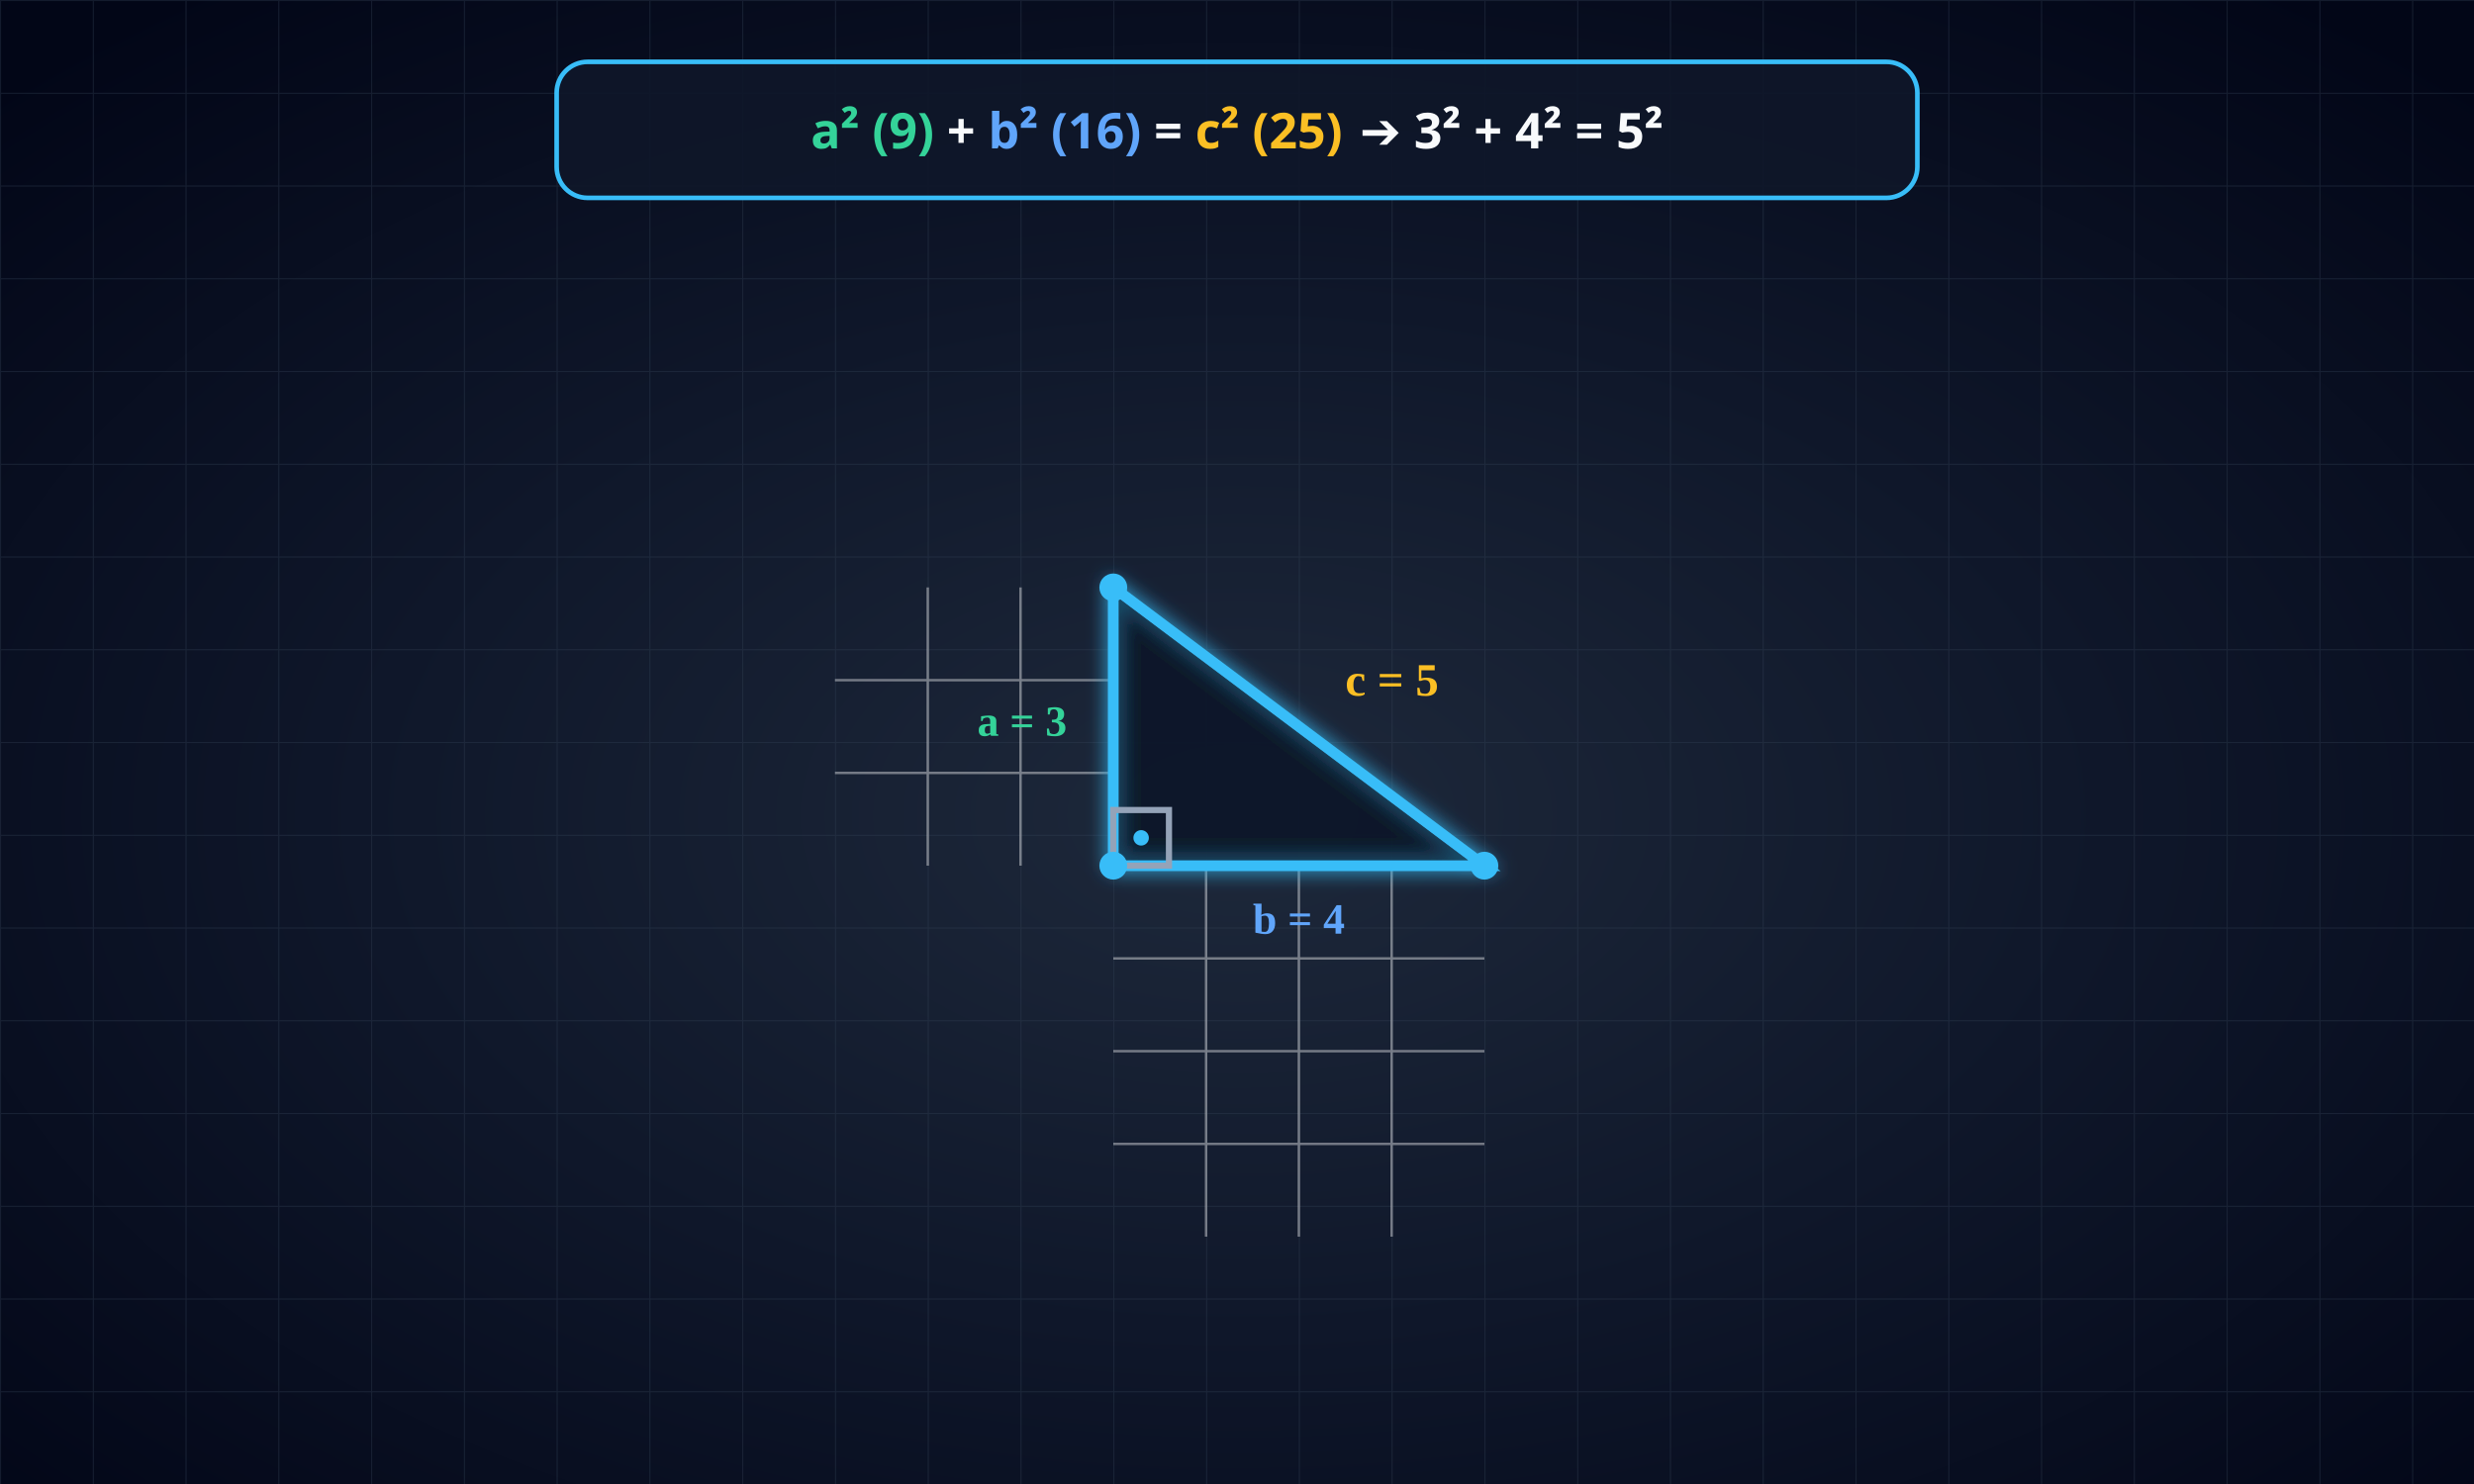
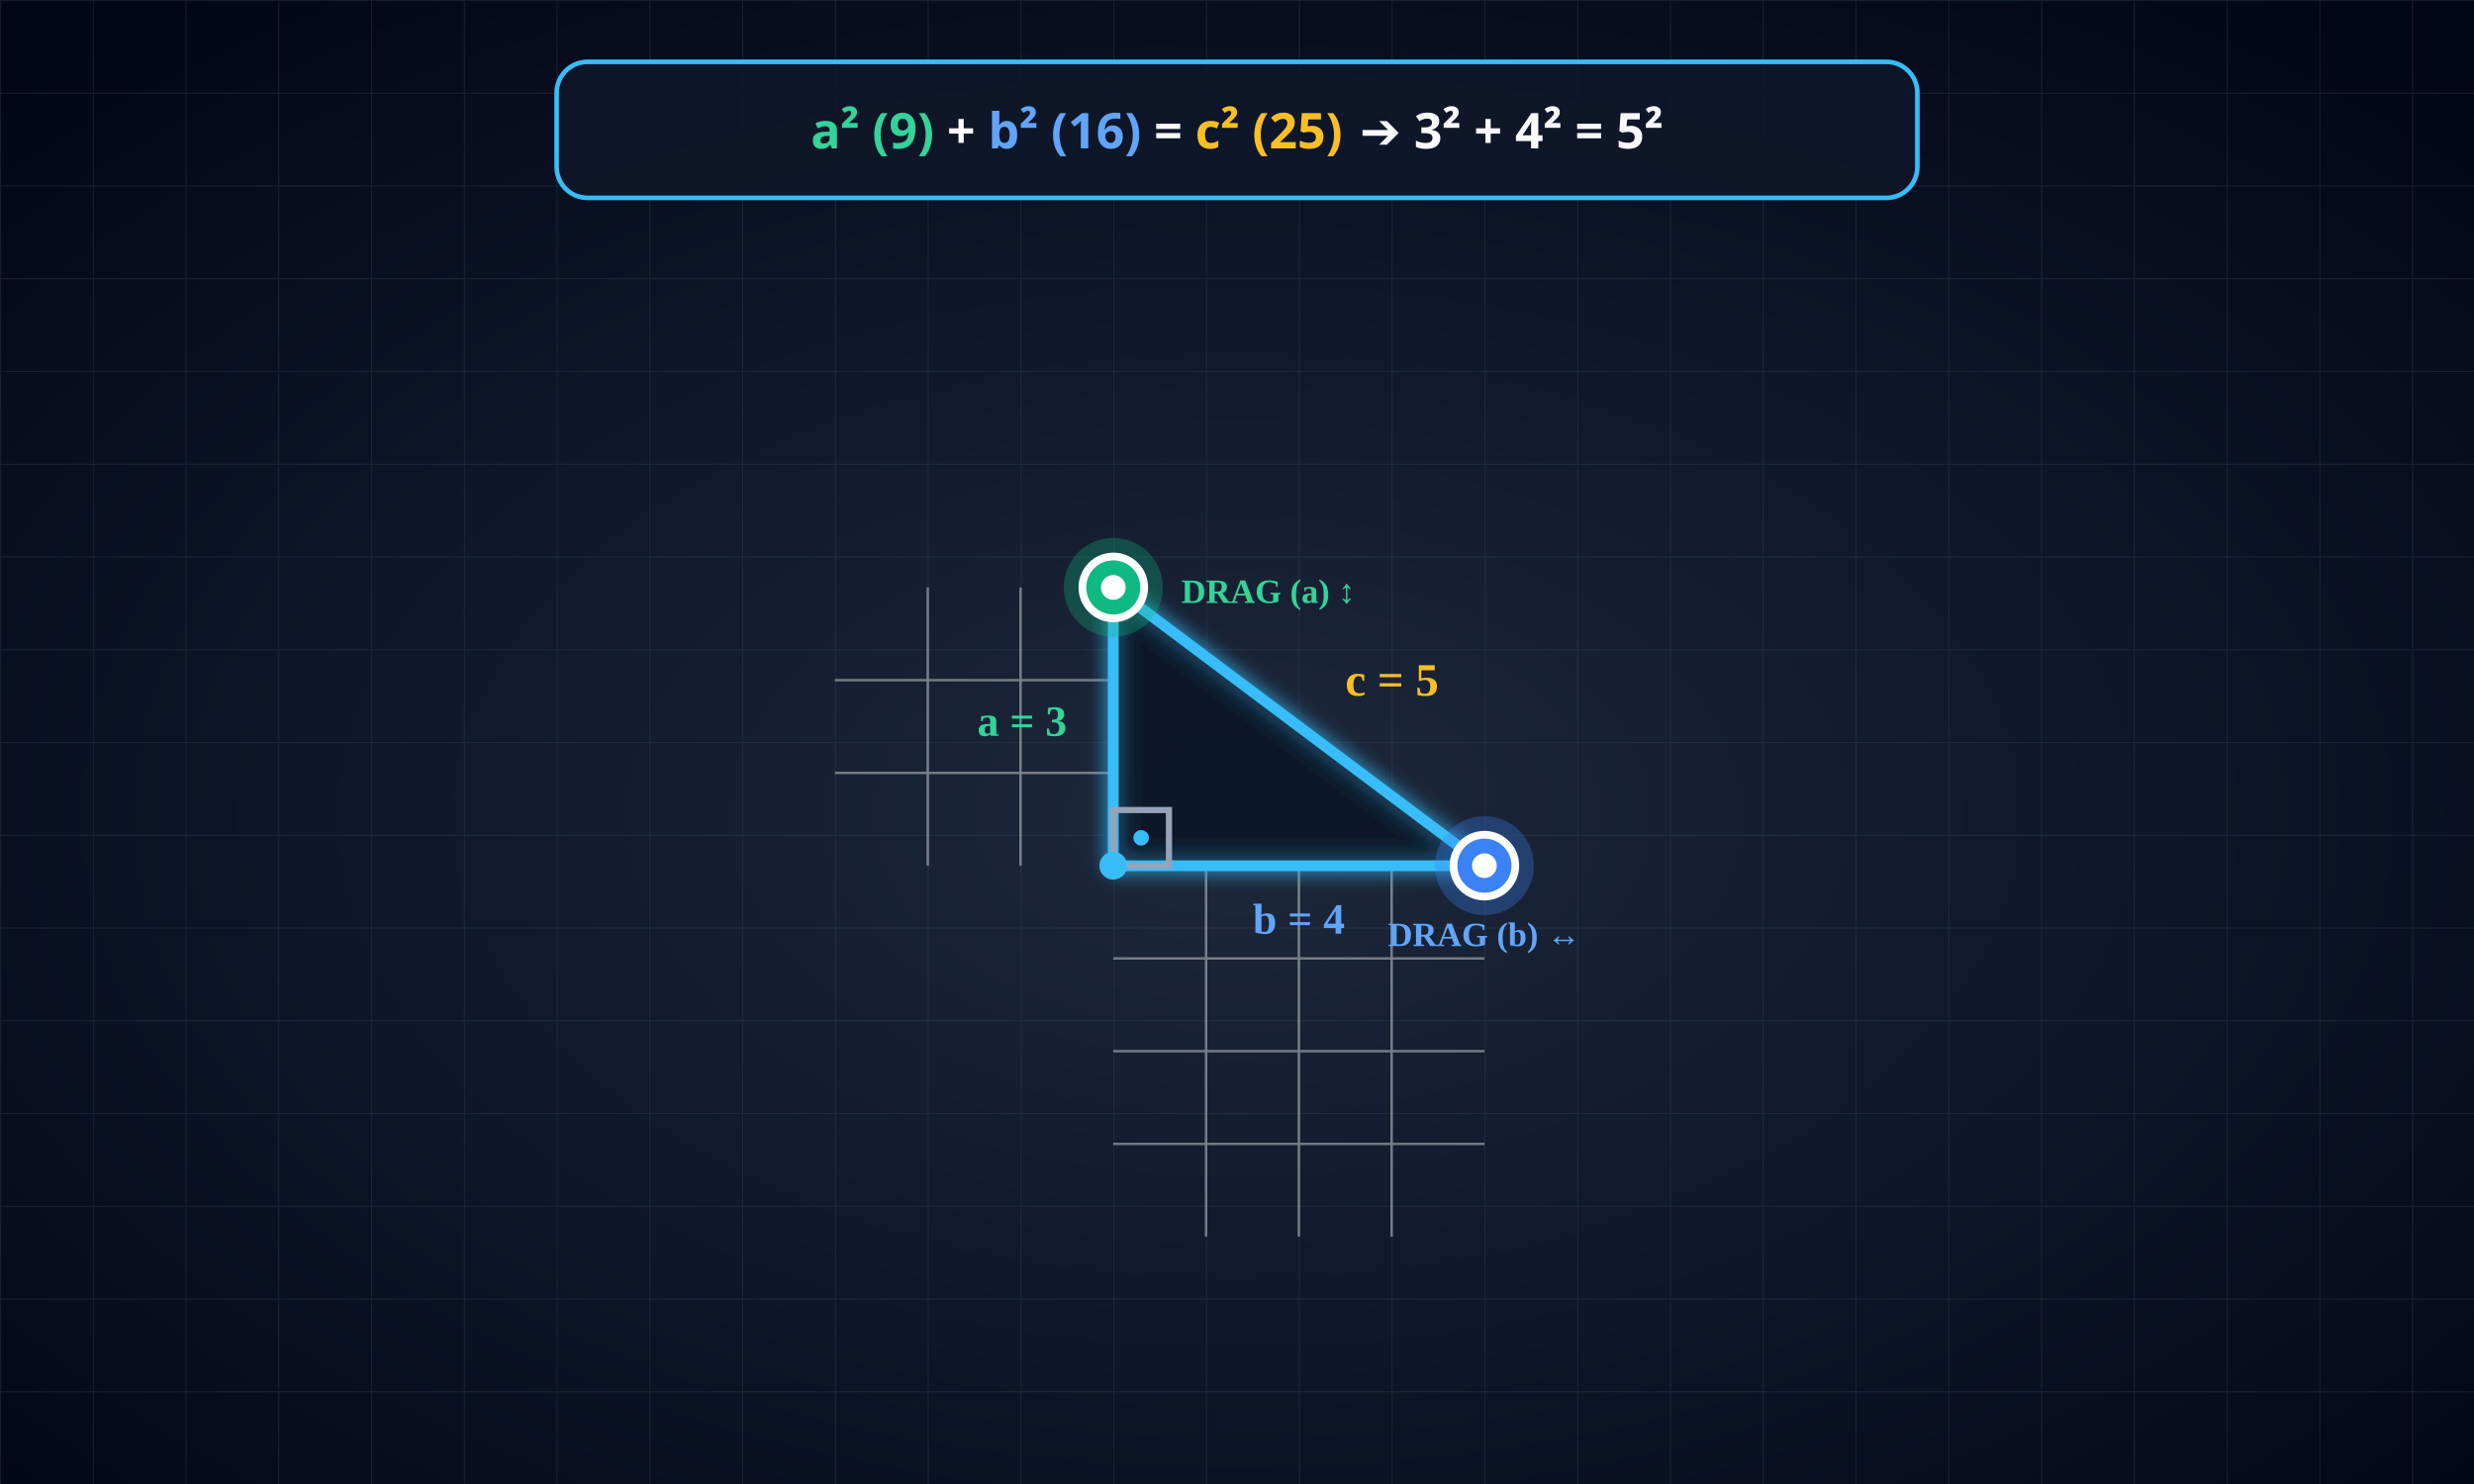
<svg xmlns="http://www.w3.org/2000/svg" viewBox="0 0 800 480">
  <defs>
    <radialGradient id="pyth-bg-glow" cx="50%" cy="55%" r="70%">
      <stop offset="0%" stop-color="#1e293b" />
      <stop offset="50%" stop-color="#0f172a" />
      <stop offset="100%" stop-color="#020617" />
    </radialGradient>
    <linearGradient id="pyth-grad-a" x1="0" y1="0" x2="1" y2="1">
      <stop offset="0%" stop-color="#34d399" stop-opacity="0.85" />
      <stop offset="100%" stop-color="#059669" stop-opacity="0.7" />
    </linearGradient>
    <linearGradient id="pyth-grad-b" x1="0" y1="0" x2="1" y2="1">
      <stop offset="0%" stop-color="#60a5fa" stop-opacity="0.85" />
      <stop offset="100%" stop-color="#1d4ed8" stop-opacity="0.7" />
    </linearGradient>
    <linearGradient id="pyth-grad-c" x1="0" y1="0" x2="1" y2="1">
      <stop offset="0%" stop-color="#fbbf24" stop-opacity="0.85" />
      <stop offset="100%" stop-color="#d97706" stop-opacity="0.7" />
    </linearGradient>
    <filter id="pyth-glow" x="-20%" y="-20%" width="140%" height="140%">
      <feGaussianBlur stdDeviation="3" result="blur" />
      <feMerge>
        <feMergeNode in="blur" />
        <feMergeNode in="SourceGraphic" />
      </feMerge>
    </filter>
    <pattern id="pyth-grid" width="30" height="30" patternUnits="userSpaceOnUse">
      <path d="M 30 0 L 0 0 0 30" fill="none" stroke="#334155" stroke-width="0.7" opacity="0.35" />
    </pattern>
  </defs>
  <rect width="800" height="480" fill="url(#pyth-bg-glow)" />
  <rect width="800" height="480" fill="url(#pyth-grid)" />
  <g transform="translate(180, 20)">
    <rect width="440" height="44" rx="10" fill="#0f172a" fill-opacity="0.9" stroke="#38bdf8" stroke-width="1.5" />
    <text x="220" y="28" fill="#f8fafc" font-size="16" font-weight="800" text-anchor="middle" font-family="sans-serif">
      <tspan fill="#34d399">a² (9)</tspan> + <tspan fill="#60a5fa">b² (16)</tspan> = <tspan fill="#fbbf24">c² (25)</tspan> ➔ 3² + 4² = 5²
    </text>
  </g>
  <g id="pyth-group-a">
    <rect id="pyth-rect-a" x="360" y="190" width="0" height="90" fill="url(#pyth-grad-a)" stroke="#10b981" stroke-width="2" rx="4" />
    <g opacity="0.4" stroke="#ffffff" stroke-width="0.8">
      <line x1="270" y1="220" x2="360" y2="220" />
      <line x1="270" y1="250" x2="360" y2="250" />
      <line x1="300" y1="190" x2="300" y2="280" />
      <line x1="330" y1="190" x2="330" y2="280" />
    </g>
    <text id="pyth-txt-a" x="315" y="240" fill="#ffffff" font-size="16" font-weight="800" text-anchor="middle" opacity="0" filter="url(#pyth-glow)">a² = 9</text>
  </g>
  <g id="pyth-group-b">
    <rect id="pyth-rect-b" x="360" y="280" width="120" height="0" fill="url(#pyth-grad-b)" stroke="#3b82f6" stroke-width="2" rx="4" />
    <g opacity="0.4" stroke="#ffffff" stroke-width="0.8">
      <line x1="360" y1="310" x2="480" y2="310" />
      <line x1="360" y1="340" x2="480" y2="340" />
      <line x1="360" y1="370" x2="480" y2="370" />
      <line x1="390" y1="280" x2="390" y2="400" />
      <line x1="420" y1="280" x2="420" y2="400" />
      <line x1="450" y1="280" x2="450" y2="400" />
    </g>
    <text id="pyth-txt-b" x="420" y="345" fill="#ffffff" font-size="16" font-weight="800" text-anchor="middle" opacity="0" filter="url(#pyth-glow)">b² = 16</text>
  </g>
  <g id="pyth-group-c" transform="translate(360, 190) rotate(-36.87)">
    <rect id="pyth-rect-c" x="0" y="-150" width="150" height="150" fill="url(#pyth-grad-c)" stroke="#f59e0b" stroke-width="2" rx="4" opacity="0" />
    <text id="pyth-txt-c" x="75" y="-70" fill="#ffffff" font-size="18" font-weight="800" text-anchor="middle" opacity="0" filter="url(#pyth-glow)">c² = 25</text>
  </g>
  <polygon points="360,280 480,280 360,190" fill="#0f172a" fill-opacity="0.8" stroke="#38bdf8" stroke-width="3.5" filter="url(#pyth-glow)" />
  <rect x="360" y="262" width="18" height="18" fill="none" stroke="#94a3b8" stroke-width="2" />
  <circle cx="369" cy="271" r="2.5" fill="#38bdf8" />
  <text x="345" y="238" fill="#34d399" font-size="14" font-weight="700" text-anchor="end">a = 3</text>
  <text x="420" y="302" fill="#60a5fa" font-size="14" font-weight="700" text-anchor="middle">b = 4</text>
  <text x="435" y="225" fill="#fbbf24" font-size="15" font-weight="800">c = 5</text>
  <circle cx="360" cy="280" r="4.5" fill="#38bdf8" />
-   <circle cx="480" cy="280" r="4.5" fill="#38bdf8" />
-   <circle cx="360" cy="190" r="4.5" fill="#38bdf8" />
+   <g id="pyth-handle-a" data-draggable="pyth-handle-a" data-pedagogical="pyth-handle-a" transform="translate(360, 190)" style="cursor:ns-resize;">
+     <circle r="34" fill="transparent" pointer-events="all" />
+     <circle r="16" fill="#10b981" fill-opacity="0.3" pointer-events="none" />
+     <circle r="10" fill="#10b981" stroke="#ffffff" stroke-width="2.5" pointer-events="none" />
+     <circle r="4" fill="#ffffff" pointer-events="none" />
+     <text x="22" y="5" fill="#34d399" font-size="11" font-weight="900" pointer-events="none">DRAG (a) ↕</text>
+   </g>
+   <g id="pyth-handle-b" data-draggable="pyth-handle-b" data-pedagogical="pyth-handle-b" transform="translate(480, 280)" style="cursor:ew-resize;">
+     <circle r="34" fill="transparent" pointer-events="all" />
+     <circle r="16" fill="#3b82f6" fill-opacity="0.3" pointer-events="none" />
+     <circle r="10" fill="#3b82f6" stroke="#ffffff" stroke-width="2.5" pointer-events="none" />
+     <circle r="4" fill="#ffffff" pointer-events="none" />
+     <text x="0" y="26" fill="#60a5fa" font-size="11" font-weight="900" text-anchor="middle" pointer-events="none">DRAG (b) ↔</text>
+   </g>
</svg>
